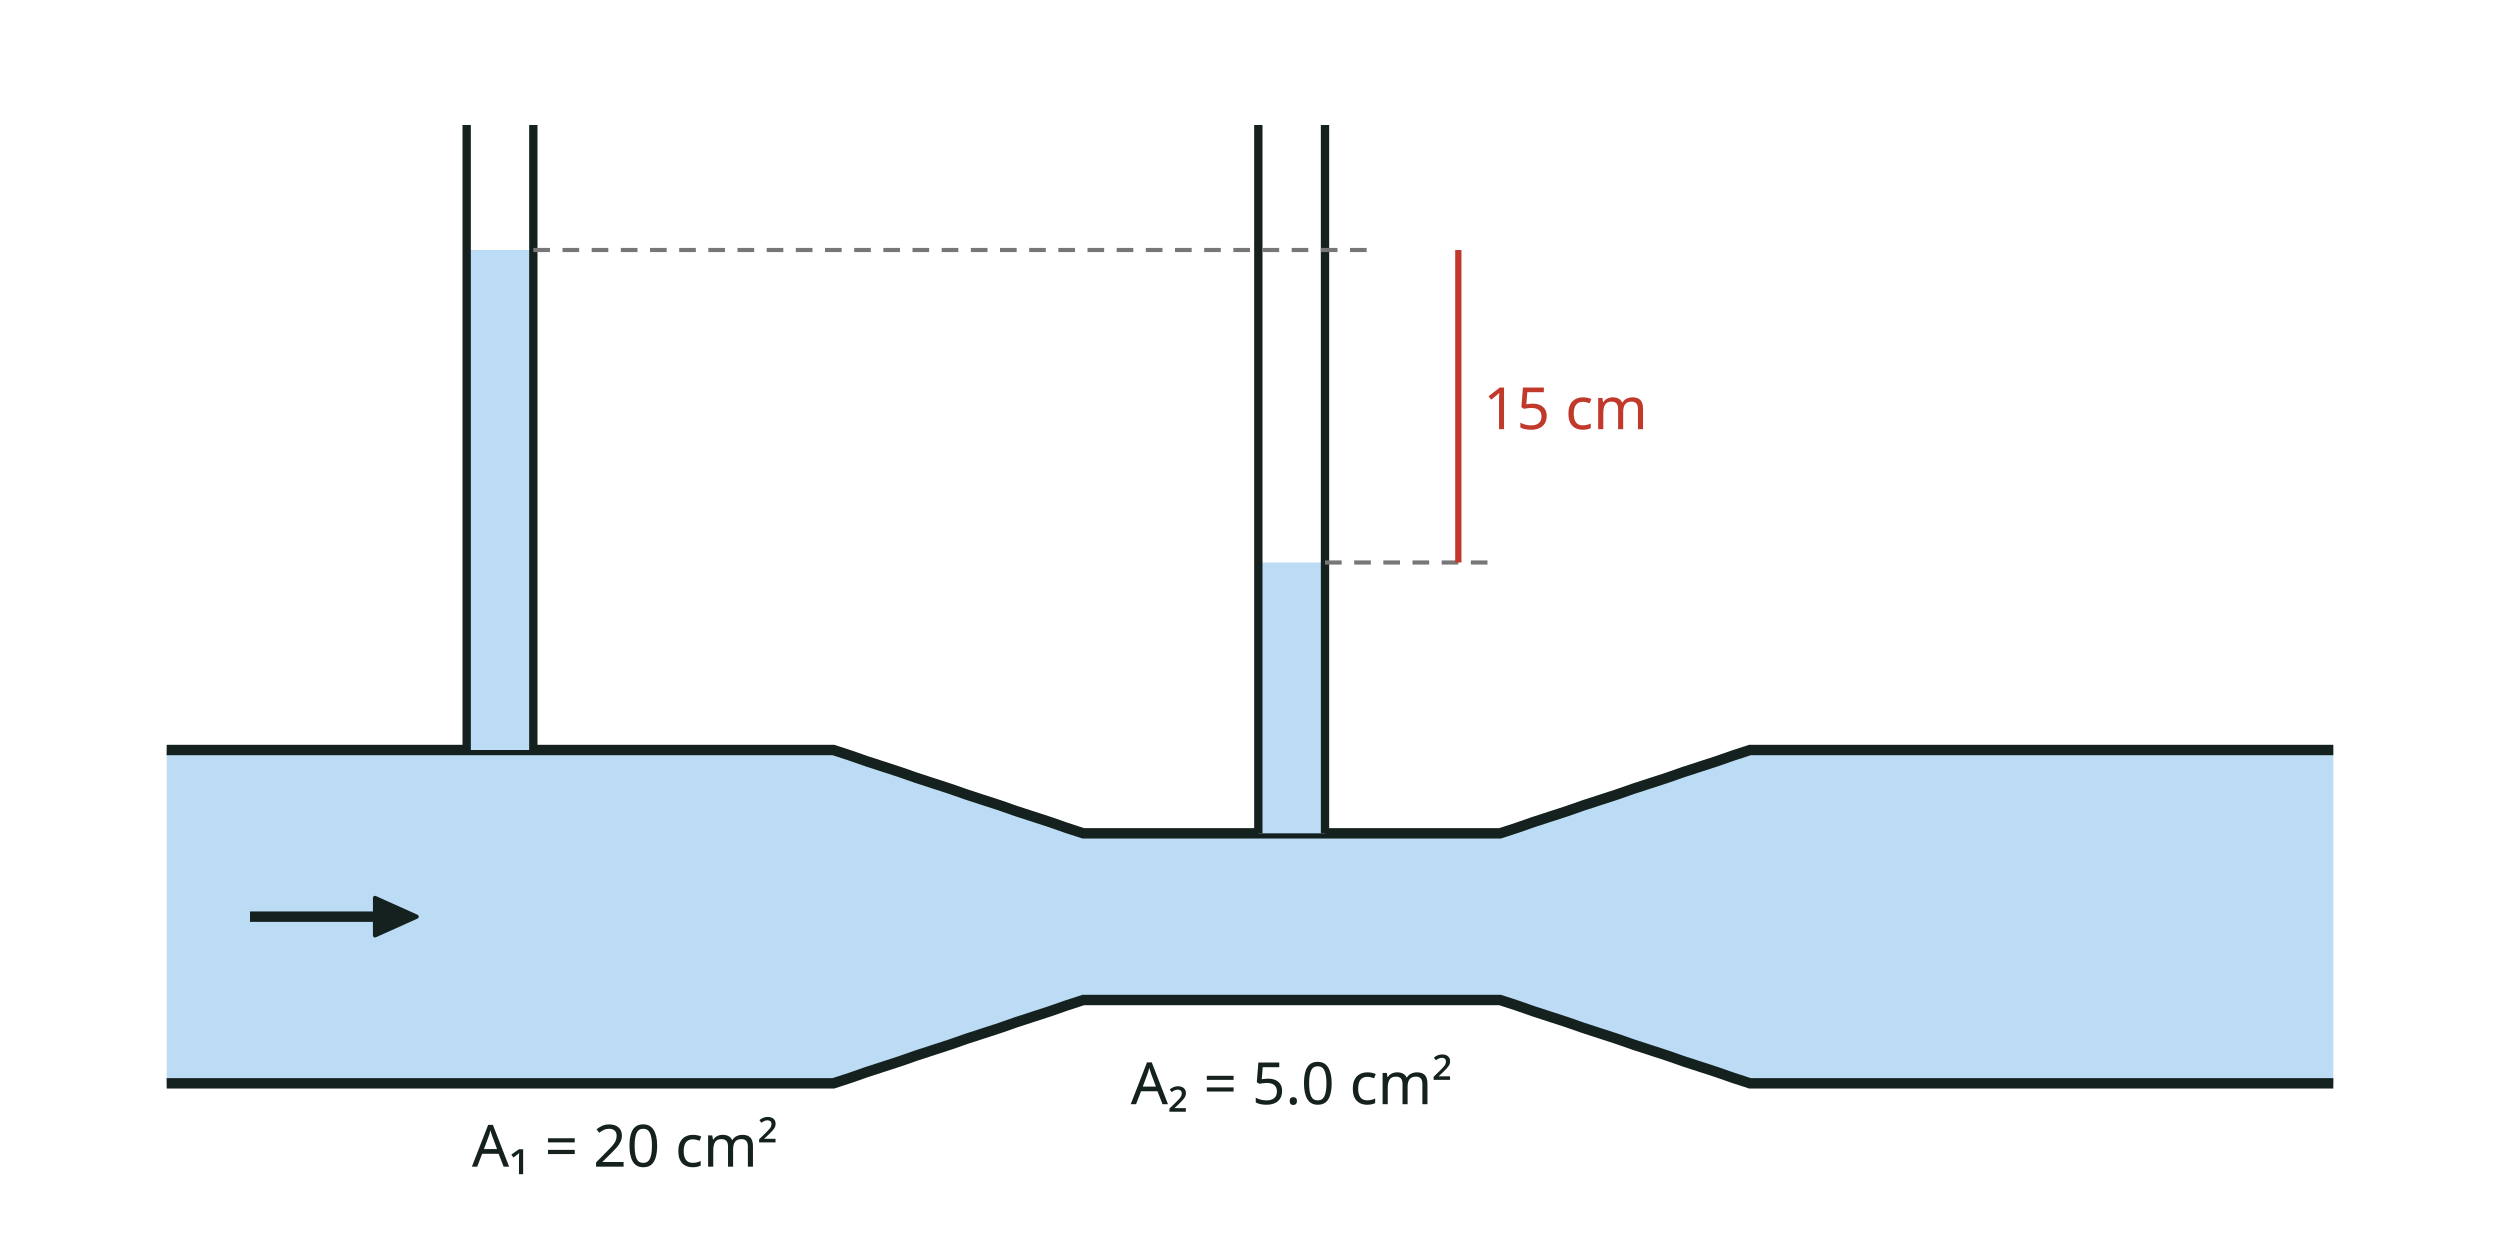
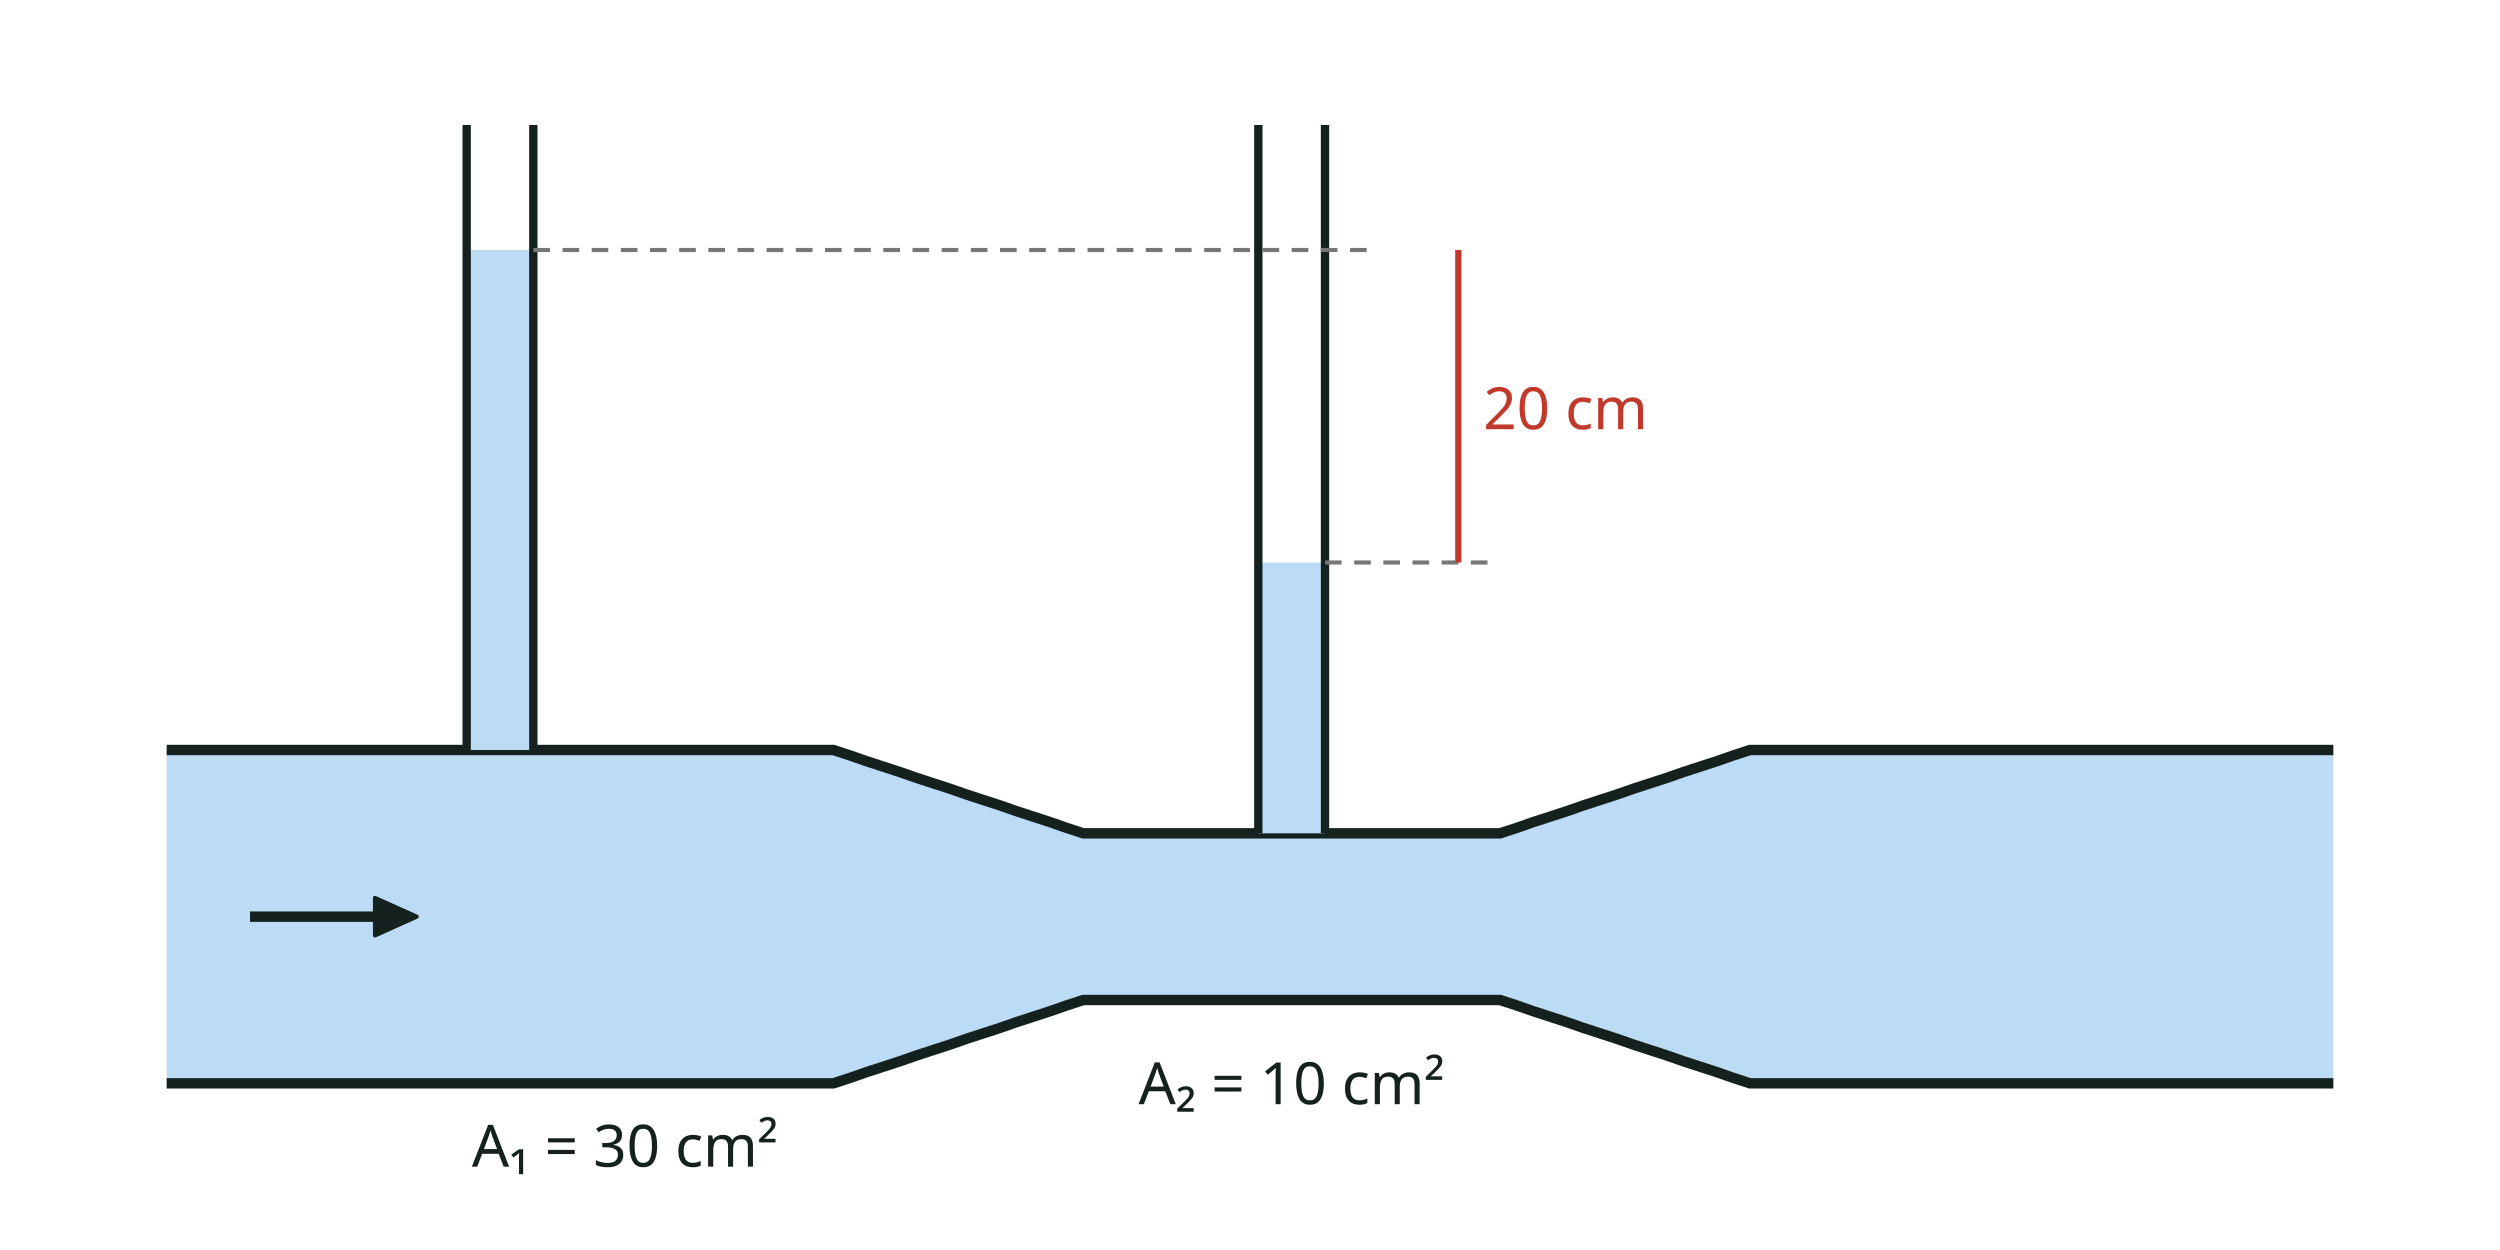
<svg xmlns="http://www.w3.org/2000/svg" viewBox="0 0 600 300" width="600" height="300" font-family="sans-serif" font-size="14">
  <rect x="0" y="0" width="600" height="300" fill="#ffffff" />
  <polygon points="40.0,180.0 44.0,180.0 48.0,180.0 52.0,180.0 56.0,180.0 60.0,180.0 64.0,180.0 68.0,180.0 72.0,180.0 76.0,180.0 80.0,180.0 84.0,180.0 88.0,180.0 92.0,180.0 96.0,180.0 100.0,180.0 104.0,180.0 108.0,180.0 112.0,180.0 116.0,180.0 120.0,180.0 124.0,180.0 128.0,180.0 132.0,180.0 136.0,180.0 140.0,180.0 144.0,180.0 148.0,180.0 152.0,180.0 156.0,180.0 160.0,180.0 164.0,180.0 168.0,180.0 172.0,180.0 176.0,180.0 180.0,180.0 184.0,180.0 188.0,180.0 192.0,180.0 196.0,180.0 200.0,180.0 204.0,181.3 208.0,182.7 212.0,184.0 216.0,185.3 220.0,186.7 224.0,188.0 228.0,189.3 232.0,190.7 236.0,192.0 240.0,193.3 244.0,194.7 248.0,196.0 252.0,197.3 256.0,198.7 260.0,200.0 264.0,200.0 268.0,200.0 272.0,200.0 276.0,200.0 280.0,200.0 284.0,200.0 288.0,200.0 292.0,200.0 296.0,200.0 300.0,200.0 304.0,200.0 308.0,200.0 312.0,200.0 316.0,200.0 320.0,200.0 324.0,200.0 328.0,200.0 332.0,200.0 336.0,200.0 340.0,200.0 344.0,200.0 348.0,200.0 352.0,200.0 356.0,200.0 360.0,200.0 364.0,198.7 368.0,197.3 372.0,196.0 376.0,194.7 380.0,193.3 384.0,192.0 388.0,190.7 392.0,189.3 396.0,188.0 400.0,186.7 404.0,185.3 408.0,184.0 412.0,182.7 416.0,181.3 420.0,180.0 424.0,180.0 428.0,180.0 432.0,180.0 436.0,180.0 440.0,180.0 444.0,180.0 448.0,180.0 452.0,180.0 456.0,180.0 460.0,180.0 464.0,180.0 468.0,180.0 472.0,180.0 476.0,180.0 480.0,180.0 484.0,180.0 488.0,180.0 492.0,180.0 496.0,180.0 500.0,180.0 504.0,180.0 508.0,180.0 512.0,180.0 516.0,180.0 520.0,180.0 524.0,180.0 528.0,180.0 532.0,180.0 536.0,180.0 540.0,180.0 544.0,180.0 548.0,180.0 552.0,180.0 556.0,180.0 560.0,180.0 560.0,260.0 556.0,260.0 552.0,260.0 548.0,260.0 544.0,260.0 540.0,260.0 536.0,260.0 532.0,260.0 528.0,260.0 524.0,260.0 520.0,260.0 516.0,260.0 512.0,260.0 508.0,260.0 504.0,260.0 500.0,260.0 496.0,260.0 492.0,260.0 488.0,260.0 484.0,260.0 480.0,260.0 476.0,260.0 472.0,260.0 468.0,260.0 464.0,260.0 460.0,260.0 456.0,260.0 452.0,260.0 448.0,260.0 444.0,260.0 440.0,260.0 436.0,260.0 432.0,260.0 428.0,260.0 424.0,260.0 420.0,260.0 416.0,258.7 412.0,257.3 408.0,256.0 404.0,254.7 400.0,253.3 396.0,252.0 392.0,250.7 388.0,249.3 384.0,248.0 380.0,246.7 376.0,245.3 372.0,244.0 368.0,242.7 364.0,241.3 360.0,240.0 356.0,240.0 352.0,240.0 348.0,240.0 344.0,240.0 340.0,240.0 336.0,240.0 332.0,240.0 328.0,240.0 324.0,240.0 320.0,240.0 316.0,240.0 312.0,240.0 308.0,240.0 304.0,240.0 300.0,240.0 296.0,240.0 292.0,240.0 288.0,240.0 284.0,240.0 280.0,240.0 276.0,240.0 272.0,240.0 268.0,240.0 264.0,240.0 260.0,240.0 256.0,241.3 252.0,242.7 248.0,244.0 244.0,245.3 240.0,246.7 236.0,248.0 232.0,249.3 228.0,250.7 224.0,252.0 220.0,253.3 216.0,254.7 212.0,256.0 208.0,257.3 204.0,258.7 200.0,260.0 196.0,260.0 192.0,260.0 188.0,260.0 184.0,260.0 180.0,260.0 176.0,260.0 172.0,260.0 168.0,260.0 164.0,260.0 160.0,260.0 156.0,260.0 152.0,260.0 148.0,260.0 144.0,260.0 140.0,260.0 136.0,260.0 132.0,260.0 128.0,260.0 124.0,260.0 120.0,260.0 116.0,260.0 112.0,260.0 108.0,260.0 104.0,260.0 100.0,260.0 96.0,260.0 92.0,260.0 88.0,260.0 84.0,260.0 80.0,260.0 76.0,260.0 72.0,260.0 68.0,260.0 64.0,260.0 60.0,260.0 56.0,260.0 52.0,260.0 48.0,260.0 44.0,260.0 40.0,260.0" fill="#bcdcf5" stroke="none" stroke-width="0" stroke-linejoin="round" />
  <path d="M 40.0 180.0 L 44.0 180.0 L 48.0 180.0 L 52.0 180.0 L 56.0 180.0 L 60.0 180.0 L 64.0 180.0 L 68.0 180.0 L 72.0 180.0 L 76.0 180.0 L 80.0 180.0 L 84.0 180.0 L 88.0 180.0 L 92.0 180.0 L 96.0 180.0 L 100.0 180.0 L 104.0 180.0 L 108.0 180.0 L 112.0 180.0 L 116.0 180.0 L 120.0 180.0 L 124.0 180.0 L 128.0 180.0 L 132.0 180.0 L 136.0 180.0 L 140.0 180.0 L 144.0 180.0 L 148.0 180.0 L 152.0 180.0 L 156.0 180.0 L 160.0 180.0 L 164.0 180.0 L 168.0 180.0 L 172.0 180.0 L 176.0 180.0 L 180.0 180.0 L 184.0 180.0 L 188.0 180.0 L 192.0 180.0 L 196.0 180.0 L 200.0 180.0 L 204.0 181.3 L 208.0 182.7 L 212.0 184.0 L 216.0 185.3 L 220.0 186.7 L 224.0 188.0 L 228.0 189.3 L 232.0 190.7 L 236.0 192.0 L 240.0 193.3 L 244.0 194.7 L 248.0 196.0 L 252.0 197.3 L 256.0 198.7 L 260.0 200.0 L 264.0 200.0 L 268.0 200.0 L 272.0 200.0 L 276.0 200.0 L 280.0 200.0 L 284.0 200.0 L 288.0 200.0 L 292.0 200.0 L 296.0 200.0 L 300.0 200.0 L 304.0 200.0 L 308.0 200.0 L 312.0 200.0 L 316.0 200.0 L 320.0 200.0 L 324.0 200.0 L 328.0 200.0 L 332.0 200.0 L 336.0 200.0 L 340.0 200.0 L 344.0 200.0 L 348.0 200.0 L 352.0 200.0 L 356.0 200.0 L 360.0 200.0 L 364.0 198.7 L 368.0 197.3 L 372.0 196.0 L 376.0 194.7 L 380.0 193.3 L 384.0 192.0 L 388.0 190.7 L 392.0 189.3 L 396.0 188.0 L 400.0 186.7 L 404.0 185.3 L 408.0 184.0 L 412.0 182.7 L 416.0 181.3 L 420.0 180.0 L 424.0 180.0 L 428.0 180.0 L 432.0 180.0 L 436.0 180.0 L 440.0 180.0 L 444.0 180.0 L 448.0 180.0 L 452.0 180.0 L 456.0 180.0 L 460.0 180.0 L 464.0 180.0 L 468.0 180.0 L 472.0 180.0 L 476.0 180.0 L 480.0 180.0 L 484.0 180.0 L 488.0 180.0 L 492.0 180.0 L 496.0 180.0 L 500.0 180.0 L 504.0 180.0 L 508.0 180.0 L 512.0 180.0 L 516.0 180.0 L 520.0 180.0 L 524.0 180.0 L 528.0 180.0 L 532.0 180.0 L 536.0 180.0 L 540.0 180.0 L 544.0 180.0 L 548.0 180.0 L 552.0 180.0 L 556.0 180.0 L 560.0 180.0" fill="none" stroke="#15211e" stroke-width="2.5" />
  <path d="M 40.0 260.0 L 44.0 260.0 L 48.0 260.0 L 52.0 260.0 L 56.0 260.0 L 60.0 260.0 L 64.0 260.0 L 68.0 260.0 L 72.0 260.0 L 76.0 260.0 L 80.0 260.0 L 84.0 260.0 L 88.0 260.0 L 92.0 260.0 L 96.0 260.0 L 100.0 260.0 L 104.0 260.0 L 108.0 260.0 L 112.0 260.0 L 116.0 260.0 L 120.0 260.0 L 124.0 260.0 L 128.0 260.0 L 132.0 260.0 L 136.0 260.0 L 140.0 260.0 L 144.0 260.0 L 148.0 260.0 L 152.0 260.0 L 156.0 260.0 L 160.0 260.0 L 164.0 260.0 L 168.0 260.0 L 172.0 260.0 L 176.0 260.0 L 180.0 260.0 L 184.0 260.0 L 188.0 260.0 L 192.0 260.0 L 196.0 260.0 L 200.0 260.0 L 204.0 258.7 L 208.0 257.3 L 212.0 256.0 L 216.0 254.7 L 220.0 253.3 L 224.0 252.0 L 228.0 250.7 L 232.0 249.3 L 236.0 248.0 L 240.0 246.7 L 244.0 245.3 L 248.0 244.0 L 252.0 242.7 L 256.0 241.3 L 260.0 240.0 L 264.0 240.0 L 268.0 240.0 L 272.0 240.0 L 276.0 240.0 L 280.0 240.0 L 284.0 240.0 L 288.0 240.0 L 292.0 240.0 L 296.0 240.0 L 300.0 240.0 L 304.0 240.0 L 308.0 240.0 L 312.0 240.0 L 316.0 240.0 L 320.0 240.0 L 324.0 240.0 L 328.0 240.0 L 332.0 240.0 L 336.0 240.0 L 340.0 240.0 L 344.0 240.0 L 348.0 240.0 L 352.0 240.0 L 356.0 240.0 L 360.0 240.0 L 364.0 241.3 L 368.0 242.7 L 372.0 244.0 L 376.0 245.3 L 380.0 246.7 L 384.0 248.0 L 388.0 249.3 L 392.0 250.7 L 396.0 252.0 L 400.0 253.3 L 404.0 254.7 L 408.0 256.0 L 412.0 257.3 L 416.0 258.7 L 420.0 260.0 L 424.0 260.0 L 428.0 260.0 L 432.0 260.0 L 436.0 260.0 L 440.0 260.0 L 444.0 260.0 L 448.0 260.0 L 452.0 260.0 L 456.0 260.0 L 460.0 260.0 L 464.0 260.0 L 468.0 260.0 L 472.0 260.0 L 476.0 260.0 L 480.0 260.0 L 484.0 260.0 L 488.0 260.0 L 492.0 260.0 L 496.0 260.0 L 500.0 260.0 L 504.0 260.0 L 508.0 260.0 L 512.0 260.0 L 516.0 260.0 L 520.0 260.0 L 524.0 260.0 L 528.0 260.0 L 532.0 260.0 L 536.0 260.0 L 540.0 260.0 L 544.0 260.0 L 548.0 260.0 L 552.0 260.0 L 556.0 260.0 L 560.0 260.0" fill="none" stroke="#15211e" stroke-width="2.5" />
  <rect x="112.0" y="60.0" width="16.0" height="120.0" rx="0" fill="#bcdcf5" stroke="none" stroke-width="0" />
  <line x1="112.0" y1="30.0" x2="112.0" y2="180.0" stroke="#15211e" stroke-width="2" />
  <line x1="128.0" y1="30.0" x2="128.0" y2="180.0" stroke="#15211e" stroke-width="2" />
  <rect x="302.0" y="135.0" width="16.0" height="65.0" rx="0" fill="#bcdcf5" stroke="none" stroke-width="0" />
  <line x1="302.0" y1="30.0" x2="302.0" y2="200.0" stroke="#15211e" stroke-width="2" />
  <line x1="318.0" y1="30.0" x2="318.0" y2="200.0" stroke="#15211e" stroke-width="2" />
  <line x1="128.0" y1="60.0" x2="330.0" y2="60.0" stroke="#777" stroke-width="1" stroke-dasharray="4,3" />
  <line x1="318.0" y1="135.0" x2="360.0" y2="135.0" stroke="#777" stroke-width="1" stroke-dasharray="4,3" />
  <line x1="350.0" y1="60.0" x2="350.0" y2="135.0" stroke="#c0392b" stroke-width="1.5" />
-   <text x="356.0" y="103.0" text-anchor="start" fill="#c0392b" font-size="14">15 cm</text>
+   <text x="356.0" y="103.0" text-anchor="start" fill="#c0392b" font-size="14">20 cm</text>
  <line x1="60.0" y1="220.0" x2="91.5" y2="220.0" stroke="#15211e" stroke-width="2.5" />
  <polygon points="100.0,220.0 90.0,215.5 90.0,224.5" fill="#15211e" stroke="#15211e" stroke-width="1" stroke-linejoin="round" />
-   <text x="150.0" y="280.0" text-anchor="middle" fill="#15211e" font-size="14">A₁ = 20 cm²</text>
-   <text x="310.0" y="265.0" text-anchor="middle" fill="#15211e" font-size="14">A₂ = 5.0 cm²</text>
+   <text x="150.0" y="280.0" text-anchor="middle" fill="#15211e" font-size="14">A₁ = 30 cm²</text>
+   <text x="310.0" y="265.0" text-anchor="middle" fill="#15211e" font-size="14">A₂ = 10 cm²</text>
</svg>
